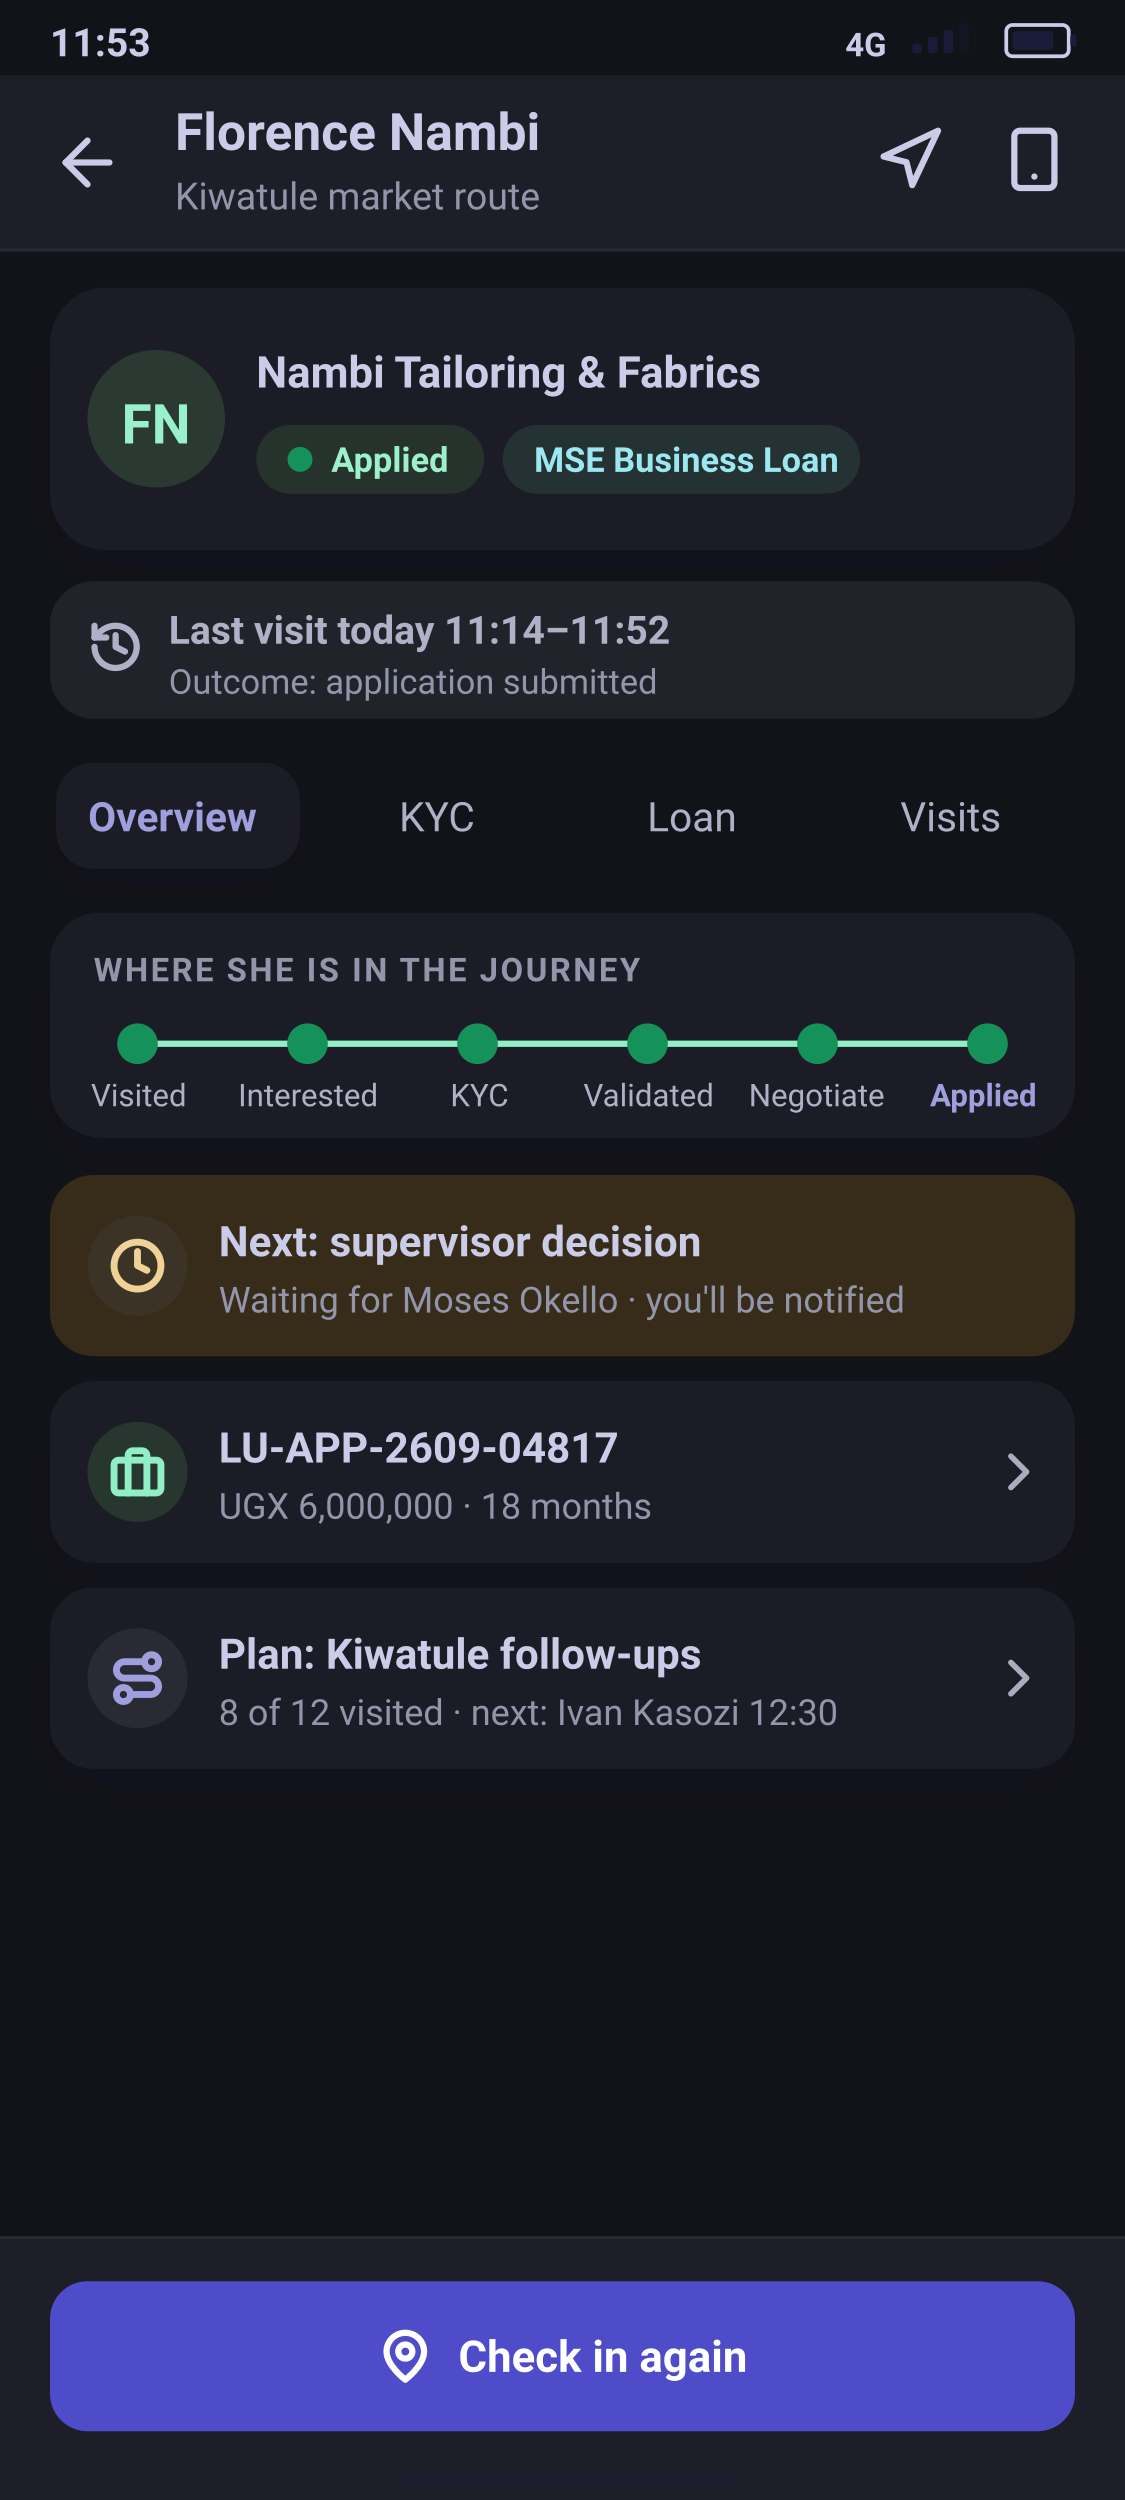
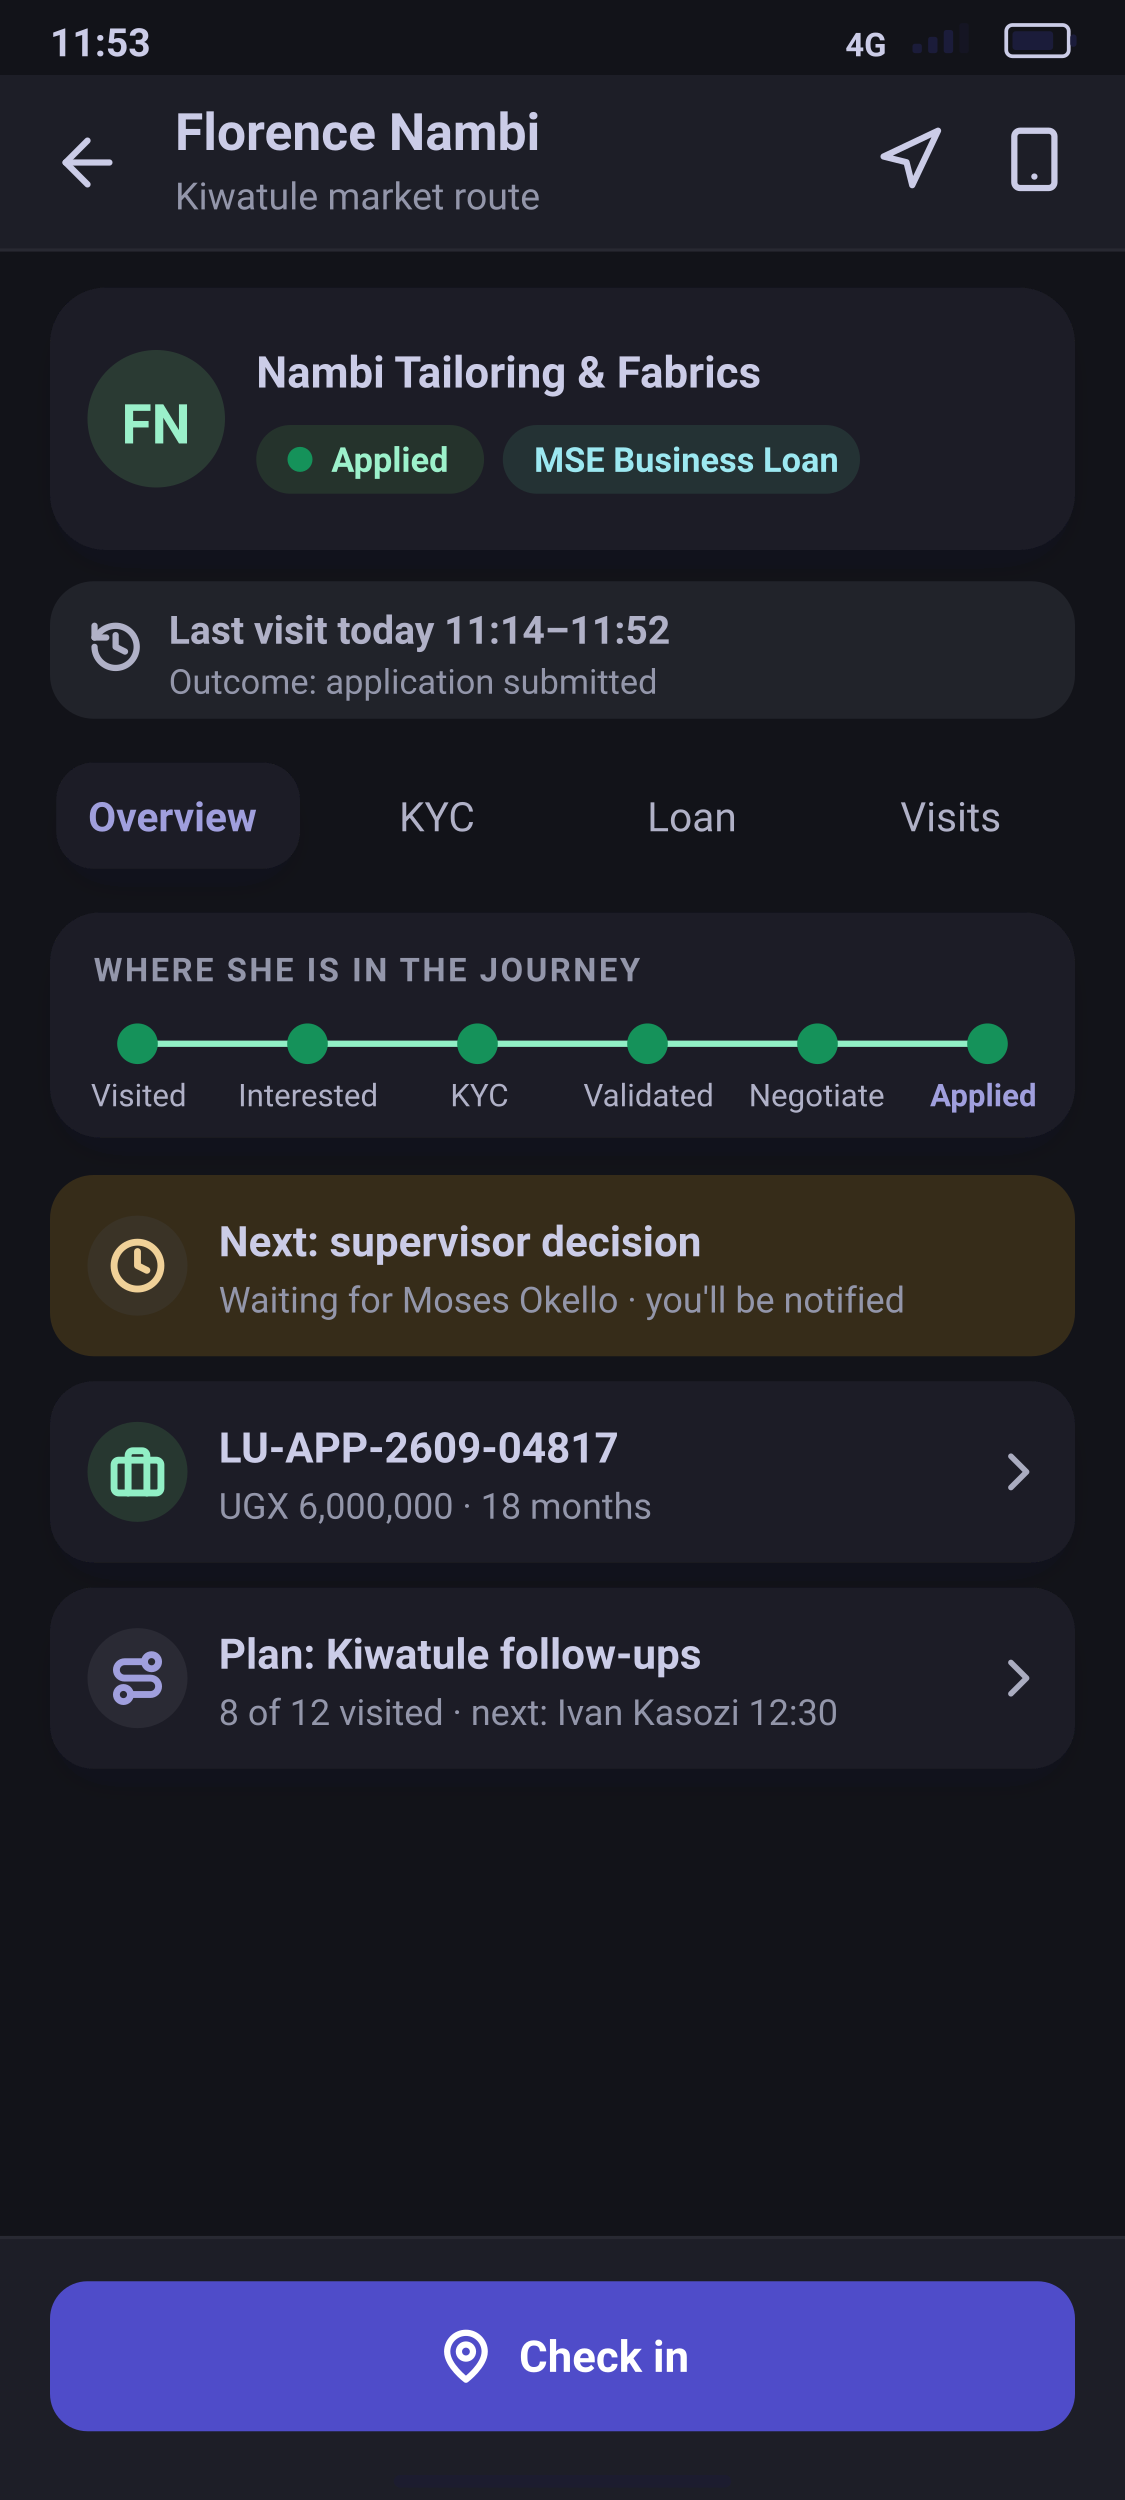
<svg xmlns="http://www.w3.org/2000/svg" width="360" height="800" viewBox="0 0 360 800">
  <defs>
    <filter id="soft" x="-20%" y="-20%" width="140%" height="170%">
      <feDropShadow dx="0" dy="6" stdDeviation="9" flood-color="#1B1C3A" flood-opacity="0.07" />
    </filter>
  </defs>
  <rect id="screen-background" x="0.0" y="0.0" width="360.0" height="800.0" fill="#121319" />
  <g id="status-bar">
    <text id="11-53" x="16.0" y="18.0" font-family="Segoe UI, Roboto, Helvetica Neue, Arial, sans-serif" font-size="12.5" font-weight="600" fill="#CBCCE7">11:53</text>
    <rect id="battery" x="322.0" y="8.0" width="20.0" height="10.0" rx="2" fill="none" stroke="#CBCCE7" stroke-width="1.2" />
    <rect x="324.0" y="10.0" width="13.0" height="6.0" rx="1" fill="#1B1C3A" />
    <rect x="342.5" y="11.0" width="2.0" height="4.0" rx="1" fill="#1B1C3A" />
    <rect id="signal-bar" x="292.0" y="14.0" width="3.0" height="3.0" rx="0.8" fill="#1B1C3A" fill-opacity="1" />
    <rect id="signal-bar-2" x="297.0" y="11.8" width="3.0" height="5.2" rx="0.8" fill="#1B1C3A" fill-opacity="1" />
    <rect id="signal-bar-3" x="302.0" y="9.6" width="3.0" height="7.4" rx="0.8" fill="#1B1C3A" fill-opacity="1" />
    <rect id="signal-bar-4" x="307.0" y="7.4" width="3.0" height="9.6" rx="0.8" fill="#1B1C3A" fill-opacity="0.3" />
    <text id="network" x="270.5" y="18.0" font-family="Segoe UI, Roboto, Helvetica Neue, Arial, sans-serif" font-size="10.5" font-weight="700" fill="#CBCCE7">4G</text>
  </g>
  <g id="app-bar">
    <rect id="app-bar-bg" x="0.0" y="24.0" width="360.0" height="56.0" fill="#1D1E27" />
    <line x1="0.0" y1="80.0" x2="360.0" y2="80.0" stroke="#282932" stroke-width="1" />
    <g id="icon-arrowleft" transform="translate(16.0 40.0) scale(1)">
      <path d="M19 12H5" fill="none" stroke="#CBCCE7" stroke-width="2.00" stroke-linecap="round" stroke-linejoin="round" />
      <path d="M12 19l-7-7 7-7" fill="none" stroke="#CBCCE7" stroke-width="2.00" stroke-linecap="round" stroke-linejoin="round" />
    </g>
    <text id="Florence-Nambi" x="56.0" y="48.0" font-family="Segoe UI, Roboto, Helvetica Neue, Arial, sans-serif" font-size="16.5" font-weight="600" fill="#CBCCE7">Florence Nambi</text>
    <text id="Kiwatule-market-route" x="56.0" y="67.0" font-family="Segoe UI, Roboto, Helvetica Neue, Arial, sans-serif" font-size="12" font-weight="400" fill="#9396AA">Kiwatule market route</text>
  </g>
  <g id="icon-phone" transform="translate(320.0 40.0) scale(0.9167)">
    <path d="M7 2h10a2 2 0 0 1 2 2v16a2 2 0 0 1-2 2H7a2 2 0 0 1-2-2V4a2 2 0 0 1 2-2z" fill="none" stroke="#CBCCE7" stroke-width="2.18" stroke-linecap="round" stroke-linejoin="round" />
    <path d="M12 18h.01" fill="none" stroke="#CBCCE7" stroke-width="2.18" stroke-linecap="round" stroke-linejoin="round" />
  </g>
  <g id="icon-navigation" transform="translate(280.0 40.0) scale(0.9167)">
    <path d="M3 11l19-9-9 19-2-8z" fill="none" stroke="#CBCCE7" stroke-width="2.18" stroke-linecap="round" stroke-linejoin="round" />
  </g>
  <g id="client-header">
    <rect x="16.0" y="92.0" width="328.0" height="84.0" rx="18" fill="#1D1E27" filter="url(#soft)" />
    <g id="avatar-FN">
      <circle cx="50.0" cy="134.0" r="22.0" fill="#2A3A33" />
      <text id="FN" x="38.9" y="141.9" font-family="Segoe UI, Roboto, Helvetica Neue, Arial, sans-serif" font-size="17.6" font-weight="600" fill="#9AF0CA">FN</text>
    </g>
    <text id="Nambi-Tailoring-Fabrics" x="82.0" y="124.0" font-family="Segoe UI, Roboto, Helvetica Neue, Arial, sans-serif" font-size="14" font-weight="700" fill="#CBCCE7">Nambi Tailoring &amp; Fabrics</text>
    <g id="chip-Applied">
      <rect x="82.0" y="136.0" width="72.9" height="22.0" rx="11.0" fill="#25332C" />
      <circle cx="96.0" cy="147.0" r="4.0" fill="#15925A" />
      <text id="Applied" x="106.0" y="151.0" font-family="Segoe UI, Roboto, Helvetica Neue, Arial, sans-serif" font-size="11" font-weight="600" fill="#9CF1CB">Applied</text>
    </g>
    <g id="chip-MSE-Business-Loan">
      <rect x="160.9" y="136.0" width="114.3" height="22.0" rx="11.0" fill="#243234" />
      <text id="MSE-Business-Loan" x="170.9" y="151.0" font-family="Segoe UI, Roboto, Helvetica Neue, Arial, sans-serif" font-size="11" font-weight="600" fill="#9CE8F1">MSE Business Loan</text>
    </g>
  </g>
  <g id="visit-bar">
    <rect x="16.0" y="186.0" width="328.0" height="44.0" rx="14" fill="#21232A" />
    <g id="icon-history" transform="translate(28.0 198.0) scale(0.75)">
      <path d="M3 12a9 9 0 1 0 9-9 9.75 9.75 0 0 0-6.74 2.74L3 8" fill="none" stroke="#B0B1C7" stroke-width="2.67" stroke-linecap="round" stroke-linejoin="round" />
      <path d="M3 3v5h5" fill="none" stroke="#B0B1C7" stroke-width="2.67" stroke-linecap="round" stroke-linejoin="round" />
      <path d="M12 7v5l4 2" fill="none" stroke="#B0B1C7" stroke-width="2.67" stroke-linecap="round" stroke-linejoin="round" />
    </g>
    <text id="Last-visit-today-11-14-11-52" x="54.0" y="206.0" font-family="Segoe UI, Roboto, Helvetica Neue, Arial, sans-serif" font-size="12.5" font-weight="700" fill="#B0B1C7">Last visit today 11:14–11:52</text>
    <text id="Outcome-application-submitt" x="54.0" y="222.0" font-family="Segoe UI, Roboto, Helvetica Neue, Arial, sans-serif" font-size="11" font-weight="400" fill="#9396AA">Outcome: application submitted</text>
  </g>
  <g id="tabs">
    <rect x="18.0" y="244.0" width="78.0" height="34.0" rx="12" fill="#1D1E27" filter="url(#soft)" />
    <text id="Overview" x="28.2" y="266.0" font-family="Segoe UI, Roboto, Helvetica Neue, Arial, sans-serif" font-size="13" font-weight="700" fill="#A09FDD">Overview</text>
    <text id="KYC" x="127.7" y="266.0" font-family="Segoe UI, Roboto, Helvetica Neue, Arial, sans-serif" font-size="13" font-weight="400" fill="#B0B1C7">KYC</text>
    <text id="Loan" x="207.1" y="266.0" font-family="Segoe UI, Roboto, Helvetica Neue, Arial, sans-serif" font-size="13" font-weight="400" fill="#B0B1C7">Loan</text>
    <text id="Visits" x="288.1" y="266.0" font-family="Segoe UI, Roboto, Helvetica Neue, Arial, sans-serif" font-size="13" font-weight="400" fill="#B0B1C7">Visits</text>
  </g>
  <rect x="16.0" y="292.0" width="328.0" height="72.0" rx="16" fill="#1D1E27" filter="url(#soft)" />
  <text id="WHERE-SHE-IS-IN-THE-JOURNEY" x="30.0" y="314.0" font-family="Segoe UI, Roboto, Helvetica Neue, Arial, sans-serif" font-size="10.5" font-weight="700" fill="#9396AA" letter-spacing="0.8">WHERE SHE IS IN THE JOURNEY</text>
  <line x1="44.0" y1="334.0" x2="316.0" y2="334.0" stroke="#282932" stroke-width="2" />
  <line x1="44.0" y1="334.0" x2="316.0" y2="334.0" stroke="#91EFC5" stroke-width="2" />
  <circle cx="44.0" cy="334.0" r="6.5" fill="#15925A" />
  <text id="Visited" x="29.1" y="354.0" font-family="Segoe UI, Roboto, Helvetica Neue, Arial, sans-serif" font-size="10" font-weight="400" fill="#B0B1C7">Visited</text>
  <circle cx="98.4" cy="334.0" r="6.5" fill="#15925A" />
  <text id="Interested" x="76.2" y="354.0" font-family="Segoe UI, Roboto, Helvetica Neue, Arial, sans-serif" font-size="10" font-weight="400" fill="#B0B1C7">Interested</text>
  <circle cx="152.8" cy="334.0" r="6.5" fill="#15925A" />
  <text id="KYC-2" x="144.1" y="354.0" font-family="Segoe UI, Roboto, Helvetica Neue, Arial, sans-serif" font-size="10" font-weight="400" fill="#B0B1C7">KYC</text>
  <circle cx="207.2" cy="334.0" r="6.5" fill="#15925A" />
  <text id="Validated" x="186.7" y="354.0" font-family="Segoe UI, Roboto, Helvetica Neue, Arial, sans-serif" font-size="10" font-weight="400" fill="#B0B1C7">Validated</text>
  <circle cx="261.6" cy="334.0" r="6.5" fill="#15925A" />
  <text id="Negotiate" x="239.6" y="354.0" font-family="Segoe UI, Roboto, Helvetica Neue, Arial, sans-serif" font-size="10" font-weight="400" fill="#B0B1C7">Negotiate</text>
  <circle cx="316.0" cy="334.0" r="6.5" fill="#15925A" />
  <text id="Applied-2" x="297.6" y="354.0" font-family="Segoe UI, Roboto, Helvetica Neue, Arial, sans-serif" font-size="10" font-weight="700" fill="#A09FDD">Applied</text>
  <g id="row-Next-supervisor-decision">
    <rect x="16.0" y="376.0" width="328.0" height="58.0" rx="14" fill="#362C19" />
    <circle cx="44.0" cy="405.0" r="16.0" fill="#3A3326" />
    <g id="icon-clock" transform="translate(35.0 396.0) scale(0.75)">
      <path d="M12 2a10 10 0 1 0 0 20 10 10 0 1 0 0-20z" fill="none" stroke="#F0D198" stroke-width="2.93" stroke-linecap="round" stroke-linejoin="round" />
      <path d="M12 6v6l4 2" fill="none" stroke="#F0D198" stroke-width="2.93" stroke-linecap="round" stroke-linejoin="round" />
    </g>
    <text id="Next-supervisor-decision" x="70.0" y="402.0" font-family="Segoe UI, Roboto, Helvetica Neue, Arial, sans-serif" font-size="13.5" font-weight="600" fill="#CBCCE7">Next: supervisor decision</text>
    <text id="Waiting-for-Moses-Okello-y" x="70.0" y="420.0" font-family="Segoe UI, Roboto, Helvetica Neue, Arial, sans-serif" font-size="11.5" font-weight="400" fill="#9396AA">Waiting for Moses Okello · you'll be notified</text>
  </g>
  <g id="row-LU-APP-2609-04817">
    <rect x="16.0" y="442.0" width="328.0" height="58.0" rx="14" fill="#1D1E27" filter="url(#soft)" />
    <circle cx="44.0" cy="471.0" r="16.0" fill="#273730" />
    <g id="icon-briefcase" transform="translate(35.0 462.0) scale(0.75)">
      <path d="M4 7h16a2 2 0 0 1 2 2v10a2 2 0 0 1-2 2H4a2 2 0 0 1-2-2V9a2 2 0 0 1 2-2z" fill="none" stroke="#91EFC5" stroke-width="2.93" stroke-linecap="round" stroke-linejoin="round" />
      <path d="M16 21V5a2 2 0 0 0-2-2h-4a2 2 0 0 0-2 2v16" fill="none" stroke="#91EFC5" stroke-width="2.93" stroke-linecap="round" stroke-linejoin="round" />
    </g>
    <text id="LU-APP-2609-04817" x="70.0" y="468.0" font-family="Segoe UI, Roboto, Helvetica Neue, Arial, sans-serif" font-size="13.5" font-weight="600" fill="#CBCCE7">LU-APP-2609-04817</text>
    <text id="UGX-6-000-000-18-months" x="70.0" y="486.0" font-family="Segoe UI, Roboto, Helvetica Neue, Arial, sans-serif" font-size="11.5" font-weight="400" fill="#9396AA">UGX 6,000,000 · 18 months</text>
    <g id="icon-chevright" transform="translate(316.0 461.0) scale(0.8333)">
      <path d="M9 18l6-6-6-6" fill="none" stroke="#AAACC0" stroke-width="2.16" stroke-linecap="round" stroke-linejoin="round" />
    </g>
  </g>
  <g id="row-Plan-Kiwatule-follow-ups">
    <rect x="16.0" y="508.0" width="328.0" height="58.0" rx="14" fill="#1D1E27" filter="url(#soft)" />
    <circle cx="44.0" cy="537.0" r="16.0" fill="#2A2A34" />
    <g id="icon-route" transform="translate(35.0 528.0) scale(0.75)">
      <path d="M6 16a3 3 0 1 0 0 6 3 3 0 1 0 0-6z" fill="none" stroke="#A09FDD" stroke-width="2.93" stroke-linecap="round" stroke-linejoin="round" />
      <path d="M9 19h8.5a3.5 3.5 0 0 0 0-7h-11a3.5 3.5 0 0 1 0-7H15" fill="none" stroke="#A09FDD" stroke-width="2.93" stroke-linecap="round" stroke-linejoin="round" />
      <path d="M18 2a3 3 0 1 0 0 6 3 3 0 1 0 0-6z" fill="none" stroke="#A09FDD" stroke-width="2.93" stroke-linecap="round" stroke-linejoin="round" />
    </g>
    <text id="Plan-Kiwatule-follow-ups" x="70.0" y="534.0" font-family="Segoe UI, Roboto, Helvetica Neue, Arial, sans-serif" font-size="13.5" font-weight="600" fill="#CBCCE7">Plan: Kiwatule follow-ups</text>
    <text id="8-of-12-visited-next-Ivan" x="70.0" y="552.0" font-family="Segoe UI, Roboto, Helvetica Neue, Arial, sans-serif" font-size="11.5" font-weight="400" fill="#9396AA">8 of 12 visited · next: Ivan Kasozi 12:30</text>
    <g id="icon-chevright-2" transform="translate(316.0 527.0) scale(0.8333)">
      <path d="M9 18l6-6-6-6" fill="none" stroke="#AAACC0" stroke-width="2.16" stroke-linecap="round" stroke-linejoin="round" />
    </g>
  </g>
  <g id="footer">
    <rect x="0.0" y="716.0" width="360.0" height="84.0" fill="#1D1E27" />
    <line x1="0.0" y1="716.0" x2="360.0" y2="716.0" stroke="#282932" stroke-width="1" />
-     <g id="button-Check-in-again">
+     <g id="button-Check-in">
      <rect x="16.0" y="730.0" width="328.0" height="48.0" rx="12" fill="#4F4CC9" />
-       <g id="icon-pin" transform="translate(120.7 745.0) scale(0.75)">
+       <g id="icon-pin" transform="translate(140.1 745.0) scale(0.75)">
        <path d="M20 10c0 6-8 12-8 12s-8-6-8-12a8 8 0 0 1 16 0z" fill="none" stroke="#FFFFFF" stroke-width="2.67" stroke-linecap="round" stroke-linejoin="round" />
        <path d="M12 7a3 3 0 1 0 0 6 3 3 0 1 0 0-6z" fill="none" stroke="#FFFFFF" stroke-width="2.67" stroke-linecap="round" stroke-linejoin="round" />
      </g>
-       <text id="Check-in-again" x="146.7" y="759.0" font-family="Segoe UI, Roboto, Helvetica Neue, Arial, sans-serif" font-size="14" font-weight="600" fill="#FFFFFF">Check in again</text>
+       <text id="Check-in" x="166.1" y="759.0" font-family="Segoe UI, Roboto, Helvetica Neue, Arial, sans-serif" font-size="14" font-weight="600" fill="#FFFFFF">Check in</text>
    </g>
  </g>
  <rect id="gesture-bar" x="126.0" y="792.0" width="108.0" height="4.0" rx="2" fill="#1B1C3A" fill-opacity="0.45" />
</svg>
